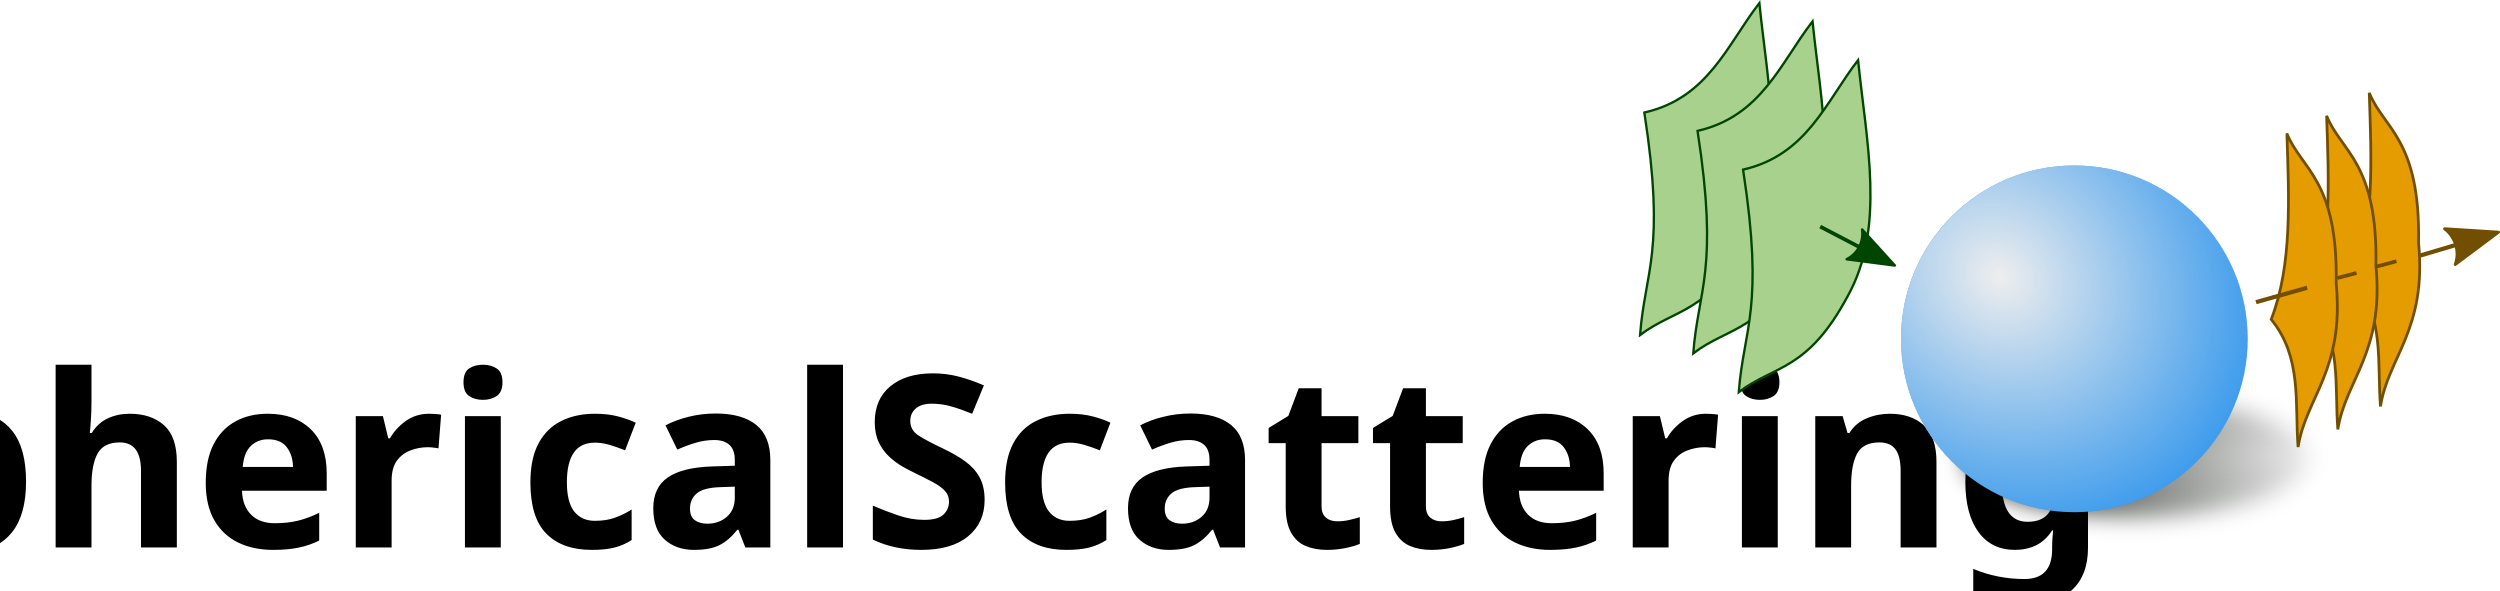
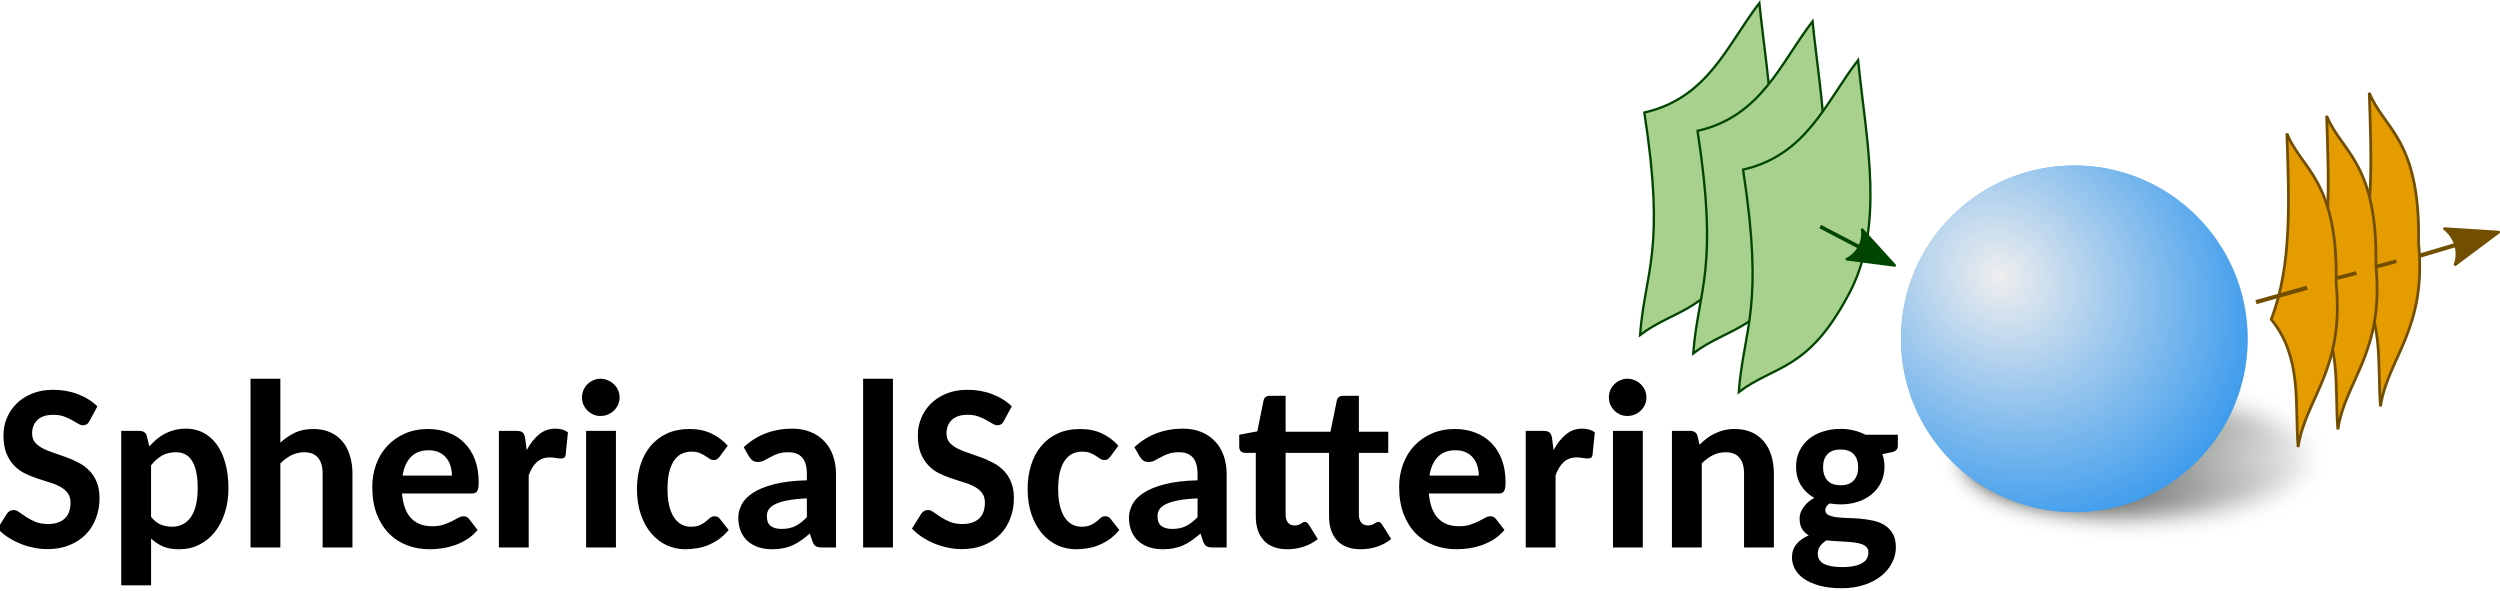
<svg xmlns="http://www.w3.org/2000/svg" xmlns:xlink="http://www.w3.org/1999/xlink" width="489.227mm" height="115.526mm" viewBox="0 0 489.227 115.526" version="1.1" id="svg8">
  <defs id="defs2">
    <marker orient="auto" refY="0" refX="0" id="Arrow2Lend" style="overflow:visible">
      <path id="path5506" style="fill:#a9d18e;fill-opacity:1;fill-rule:evenodd;stroke:#a9d18e;stroke-width:0.625;stroke-linejoin:round;stroke-opacity:1" d="M 8.719,4.034 -2.207,0.016 8.719,-4.002 c -1.745,2.372 -1.735,5.617 -6e-7,8.035 z" transform="matrix(-1.1,0,0,-1.1,-1.1,0)" />
    </marker>
    <marker orient="auto" refY="0" refX="0" id="Arrow1Lend" style="overflow:visible">
      <path id="path5488" d="M 0,0 5,-5 -12.5,0 5,5 Z" style="fill:#000000;fill-opacity:1;fill-rule:evenodd;stroke:#000000;stroke-width:1pt;stroke-opacity:1" transform="matrix(-0.8,0,0,-0.8,-10,0)" />
    </marker>
    <linearGradient id="linearGradient4922">
      <stop style="stop-color:#000600;stop-opacity:1;" offset="0" id="stop4918" />
      <stop style="stop-color:#000600;stop-opacity:0;" offset="1" id="stop4920" />
    </linearGradient>
    <linearGradient id="I">
      <stop id="c" />
      <stop stop-opacity="0" id="d" offset="1" />
    </linearGradient>
    <linearGradient id="J">
      <stop stop-color="#737373" id="e" />
      <stop stop-opacity="0" stop-color="#737373" id="f" offset="1" />
    </linearGradient>
    <linearGradient id="K">
      <stop stop-color="#555" id="g" />
      <stop stop-color="#bbb" id="h" offset="1" />
    </linearGradient>
    <linearGradient id="L">
      <stop stop-color="#afafaf" id="i" />
      <stop stop-color="#888" id="j" offset="1" />
    </linearGradient>
    <linearGradient id="M">
      <stop stop-color="#eee" id="k" />
      <stop stop-opacity="0" stop-color="#eee" id="l" offset="1" />
    </linearGradient>
    <linearGradient id="N">
      <stop stop-color="#8f6b32" id="m" />
      <stop stop-color="#80602c" id="n" offset="1" />
    </linearGradient>
    <linearGradient id="O">
      <stop stop-color="#ddd" id="o" />
      <stop stop-color="#c0c0c0" id="p" offset="1" />
    </linearGradient>
    <linearGradient id="P">
      <stop stop-opacity="0.6" stop-color="#eee" id="q" />
      <stop stop-opacity="0" stop-color="#eee" id="r" offset="1" />
    </linearGradient>
    <linearGradient id="Q">
      <stop stop-color="#fff" id="s" />
      <stop stop-opacity="0" stop-color="#fff" id="t" offset="1" />
    </linearGradient>
    <linearGradient y2="6037.53" x2="2375.5" y1="6145.31" x1="2482.96" gradientUnits="userSpaceOnUse" id="R" xlink:href="#I" />
    <radialGradient gradientUnits="userSpaceOnUse" gradientTransform="matrix(1.495297,-0.03240257,0.02371273,1.094283,-13.24193,-4.885029)" r="51.641" cy="-3.334" cx="43.893" id="S" xlink:href="#Q" />
    <radialGradient gradientUnits="userSpaceOnUse" gradientTransform="matrix(3.997274,-0.03923134,0.00832319,0.8480486,-269.4891,9.04246)" r="30.466" cy="0.354" cx="98.89" id="T" xlink:href="#P" />
    <radialGradient gradientTransform="matrix(2.10798,-0.1619128,0.07658391,0.9970631,-93.37291,13.30822)" gradientUnits="userSpaceOnUse" r="16.828" cy="50.45" cx="78.948" id="U" xlink:href="#O" />
    <radialGradient gradientUnits="userSpaceOnUse" gradientTransform="matrix(1,0,0,0.9922685,0,0.69856)" r="27.06" cy="72.04" cx="54.866" id="V" xlink:href="#N" />
    <radialGradient gradientUnits="userSpaceOnUse" gradientTransform="matrix(1.805516,-0.07880052,0.0433107,0.9923561,-51.26944,5.462792)" r="27.301" cy="48.48" cx="57.878" id="W" xlink:href="#M" />
    <radialGradient gradientUnits="userSpaceOnUse" gradientTransform="matrix(1,0,0,1.094792,0,-5.788348)" r="51.25" cy="17.831" cx="47.28" id="X" xlink:href="#L" />
    <filter id="Y">
      <feGaussianBlur id="u" stdDeviation="0.746" />
    </filter>
    <linearGradient gradientUnits="userSpaceOnUse" y2="9.767" x2="90.54" y1="-25.663" x1="93.63" id="Z" xlink:href="#K" />
    <linearGradient gradientUnits="userSpaceOnUse" y2="32.457" x2="68.836" y1="-26.391" x1="75.32" id="a" xlink:href="#J" />
    <radialGradient gradientUnits="userSpaceOnUse" gradientTransform="matrix(1,0,0,0.1818182,0,99.95454)" r="18.333" cy="122.17" cx="26.25" id="b" xlink:href="#I" />
    <radialGradient xlink:href="#M" id="radialGradient4628" cx="67.825" cy="206.258" fx="67.825" fy="206.258" r="26.489" gradientUnits="userSpaceOnUse" gradientTransform="matrix(1.629027,1.34966,-1.178246,1.422133,279.2024,-171.5536)" />
    <radialGradient xlink:href="#M" id="radialGradient4670" gradientUnits="userSpaceOnUse" gradientTransform="matrix(1.880844,1.558292,-1.360381,1.641967,302.0266,-237.5109)" cx="67.825" cy="206.258" fx="67.825" fy="206.258" r="26.489" />
-     <filter style="color-interpolation-filters:sRGB" id="filter4914" x="-0.069" width="1.139" y="-0.284" height="1.567">
+     <filter style="color-interpolation-filters:sRGB" id="filter4914" x="-0.073" width="1.147" y="-0.213" height="1.425">
      <feGaussianBlur stdDeviation="1.608" id="feGaussianBlur4916" />
    </filter>
    <linearGradient xlink:href="#linearGradient4922" id="linearGradient4924" x1="210.404" y1="254.951" x2="273.686" y2="254.951" gradientUnits="userSpaceOnUse" />
    <clipPath clipPathUnits="userSpaceOnUse" id="clipPath4967">
      <g id="g4973" transform="matrix(1.126228,0,0,1.126228,141.0312,267.0849)">
        <circle cy="217.76" cx="162.099" id="circle4969" style="fill:#007fec;fill-opacity:1;stroke:none;stroke-width:0.07;stroke-linecap:square;stroke-miterlimit:4;stroke-dasharray:none;stroke-dashoffset:0;stroke-opacity:1;paint-order:normal" r="30.548" />
        <circle cy="217.76" cx="162.099" id="circle4971" style="fill:url(#radialGradient4975);fill-opacity:1;stroke:none;stroke-width:0.07;stroke-linecap:square;stroke-miterlimit:4;stroke-dasharray:none;stroke-dashoffset:0;stroke-opacity:1;paint-order:normal" r="30.548" />
      </g>
    </clipPath>
    <radialGradient xlink:href="#M" id="radialGradient4975" gradientUnits="userSpaceOnUse" gradientTransform="matrix(1.880844,1.558292,-1.360381,1.641967,302.0266,-237.5109)" cx="67.825" cy="206.258" fx="67.825" fy="206.258" r="26.489" />
    <clipPath clipPathUnits="userSpaceOnUse" id="clipPath5050">
      <circle r="34.404" style="fill:#007fec;fill-opacity:1;stroke:none;stroke-width:0.079;stroke-linecap:square;stroke-miterlimit:4;stroke-dasharray:none;stroke-dashoffset:0;stroke-opacity:1;paint-order:normal" id="circle5052" cx="101.757" cy="492.02" />
    </clipPath>
    <clipPath clipPathUnits="userSpaceOnUse" id="clipPath5050-4">
      <circle r="34.404" style="fill:#007fec;fill-opacity:1;stroke:none;stroke-width:0.079;stroke-linecap:square;stroke-miterlimit:4;stroke-dasharray:none;stroke-dashoffset:0;stroke-opacity:1;paint-order:normal" id="circle5052-0" cx="101.757" cy="492.02" />
    </clipPath>
    <clipPath clipPathUnits="userSpaceOnUse" id="clipPath5140">
      <circle r="34.404" style="opacity:0.67;fill:url(#radialGradient5144);fill-opacity:1;stroke:none;stroke-width:0.079;stroke-linecap:square;stroke-miterlimit:4;stroke-dasharray:none;stroke-dashoffset:0;stroke-opacity:1;paint-order:normal" id="circle5142" cx="502.127" cy="439.635" />
    </clipPath>
    <radialGradient xlink:href="#M" id="radialGradient5144" gradientUnits="userSpaceOnUse" gradientTransform="matrix(2.118259,1.754992,-1.532099,1.849229,659.7179,-73.10379)" cx="67.825" cy="206.258" fx="67.825" fy="206.258" r="26.489" />
    <clipPath clipPathUnits="userSpaceOnUse" id="clipPath5235">
      <circle r="34.404" style="opacity:0.67;fill:url(#radialGradient5239);fill-opacity:1;stroke:none;stroke-width:0.079;stroke-linecap:square;stroke-miterlimit:4;stroke-dasharray:none;stroke-dashoffset:0;stroke-opacity:1;paint-order:normal" id="circle5237" cx="524.043" cy="574.873" />
    </clipPath>
    <radialGradient xlink:href="#M" id="radialGradient5239" gradientUnits="userSpaceOnUse" gradientTransform="matrix(2.118259,1.754992,-1.532099,1.849229,681.634,62.13454)" cx="67.825" cy="206.258" fx="67.825" fy="206.258" r="26.489" />
    <marker orient="auto" refY="0" refX="0" id="Arrow2Lend-9" style="overflow:visible">
      <path id="path5506-0" style="fill:#000000;fill-opacity:1;fill-rule:evenodd;stroke:#000000;stroke-width:0.625;stroke-linejoin:round;stroke-opacity:1" d="M 8.719,4.034 -2.207,0.016 8.719,-4.002 c -1.745,2.372 -1.735,5.617 -6e-7,8.035 z" transform="matrix(-1.1,0,0,-1.1,-1.1,0)" />
    </marker>
    <marker orient="auto" refY="0" refX="0" id="Arrow2Lend-4" style="overflow:visible">
      <path id="path5506-8" style="fill:#e49c00;fill-opacity:1;fill-rule:evenodd;stroke:#e49c00;stroke-width:0.625;stroke-linejoin:round;stroke-opacity:1" d="M 8.719,4.034 -2.207,0.016 8.719,-4.002 c -1.745,2.372 -1.735,5.617 -6e-7,8.035 z" transform="matrix(-1.1,0,0,-1.1,-1.1,0)" />
    </marker>
    <clipPath id="clip0">
      <rect id="rect5856" height="259" width="253" y="147" x="386" />
    </clipPath>
    <radialGradient xlink:href="#M" id="radialGradient5968" gradientUnits="userSpaceOnUse" gradientTransform="matrix(2.843693,2.356019,-2.056792,2.48253,654.9217,-423.8261)" cx="67.825" cy="206.258" fx="67.825" fy="206.258" r="26.489" />
    <marker orient="auto" refY="0" refX="0" id="Arrow2Lend-8" style="overflow:visible">
      <path id="path5506-3" style="fill:#004500;fill-opacity:1;fill-rule:evenodd;stroke:#004500;stroke-width:0.625;stroke-linejoin:round;stroke-opacity:1" d="M 8.719,4.034 -2.207,0.016 8.719,-4.002 c -1.745,2.372 -1.735,5.617 -6e-7,8.035 z" transform="matrix(-1.1,0,0,-1.1,-1.1,0)" />
    </marker>
    <marker orient="auto" refY="0" refX="0" id="Arrow2Lend-8-5" style="overflow:visible">
      <path id="path5506-3-8" style="fill:#724e00;fill-opacity:1;fill-rule:evenodd;stroke:#724e00;stroke-width:0.625;stroke-linejoin:round;stroke-opacity:1" d="M 8.719,4.034 -2.207,0.016 8.719,-4.002 c -1.745,2.372 -1.735,5.617 -6e-7,8.035 z" transform="matrix(-1.1,0,0,-1.1,-1.1,0)" />
    </marker>
    <marker orient="auto" refY="0" refX="0" id="Arrow2Lend-8-5-5" style="overflow:visible">
      <path id="path5506-3-8-1" style="fill:#000006;fill-opacity:1;fill-rule:evenodd;stroke:#000200;stroke-width:0.625;stroke-linejoin:round;stroke-opacity:1" d="M 8.719,4.034 -2.207,0.016 8.719,-4.002 c -1.745,2.372 -1.735,5.617 -6e-7,8.035 z" transform="matrix(-1.1,0,0,-1.1,-1.1,0)" />
    </marker>
    <marker orient="auto" refY="0" refX="0" id="Arrow2Lend-8-5-1" style="overflow:visible">
      <path id="path5506-3-8-6" style="fill:#000006;fill-opacity:1;fill-rule:evenodd;stroke:#000200;stroke-width:0.625;stroke-linejoin:round;stroke-opacity:1" d="M 8.719,4.034 -2.207,0.016 8.719,-4.002 c -1.745,2.372 -1.735,5.617 -6e-7,8.035 z" transform="matrix(-1.1,0,0,-1.1,-1.1,0)" />
    </marker>
    <linearGradient xlink:href="#linearGradient4922" id="linearGradient6147" gradientUnits="userSpaceOnUse" x1="210.404" y1="254.951" x2="273.686" y2="254.951" />
  </defs>
  <g id="layer1" transform="translate(-3.40216,-202.0253)">
-     <text xml:space="preserve" style="font-style:normal;font-variant:normal;font-weight:normal;font-stretch:normal;font-size:5.229px;line-height:125%;font-family:sans-serif;-inkscape-font-specification:'sans-serif, Normal';font-variant-ligatures:normal;font-variant-caps:normal;font-variant-numeric:normal;font-feature-settings:normal;text-align:center;letter-spacing:0px;word-spacing:0px;writing-mode:lr-tb;text-anchor:middle;fill:#000000;fill-opacity:1;stroke:none;stroke-width:0.49px;stroke-linecap:butt;stroke-linejoin:miter;stroke-opacity:1" x="188.68" y="309.164" id="text1033">
-       <tspan id="tspan1031" x="188.68" y="309.164" style="font-style:normal;font-variant:normal;font-weight:bold;font-stretch:normal;font-size:47.061px;font-family:Calibri;-inkscape-font-specification:'Calibri, Bold';font-variant-ligatures:normal;font-variant-caps:normal;font-variant-numeric:normal;font-feature-settings:normal;text-align:center;writing-mode:lr-tb;text-anchor:middle;stroke-width:0.49px">SphericalScattering</tspan>
-     </text>
+     <path style="font-weight:bold;font-size:47.061px;line-height:125%;font-family:Calibri;-inkscape-font-specification:'Calibri, Bold';text-align:center;letter-spacing:0px;word-spacing:0px;text-anchor:middle;stroke-width:0.49px" d="m 20.923,284.393 q -0.23,0.46 -0.551,0.666 -0.299,0.184 -0.758,0.184 -0.437,0 -0.942,-0.322 -0.506,-0.322 -1.195,-0.689 -0.666,-0.391 -1.563,-0.712 -0.896,-0.322 -2.068,-0.322 -2.068,0 -3.125,1.011 -1.034,1.011 -1.034,2.643 0,1.034 0.551,1.723 0.574,0.666 1.494,1.172 0.942,0.483 2.114,0.873 1.195,0.391 2.436,0.85 1.241,0.437 2.413,1.057 1.195,0.597 2.114,1.517 0.942,0.919 1.494,2.252 0.574,1.333 0.574,3.24 0,2.068 -0.689,3.883 -0.666,1.815 -1.976,3.171 -1.31,1.333 -3.217,2.114 -1.884,0.781 -4.32,0.781 -1.379,0 -2.757,-0.299 Q 8.561,308.912 7.297,308.383 6.033,307.854 4.907,307.119 3.781,306.384 2.931,305.465 l 1.792,-2.872 q 0.207,-0.345 0.551,-0.551 0.368,-0.207 0.781,-0.207 0.551,0 1.126,0.437 0.597,0.414 1.379,0.942 0.781,0.506 1.815,0.942 1.034,0.414 2.459,0.414 2.068,0 3.217,-1.057 1.149,-1.057 1.149,-3.125 0,-1.172 -0.574,-1.907 -0.551,-0.735 -1.471,-1.218 -0.919,-0.506 -2.114,-0.85 -1.172,-0.368 -2.413,-0.781 -1.218,-0.414 -2.413,-0.988 -1.172,-0.597 -2.091,-1.563 -0.919,-0.965 -1.494,-2.39 -0.551,-1.425 -0.551,-3.539 0,-1.677 0.643,-3.263 0.643,-1.609 1.884,-2.849 1.241,-1.241 3.033,-1.976 1.815,-0.758 4.136,-0.758 2.62,0 4.849,0.85 2.252,0.85 3.837,2.39 z m 6.204,32.17 v -30.217 h 3.585 q 0.551,0 0.919,0.253 0.391,0.253 0.506,0.781 l 0.483,1.999 q 0.689,-0.758 1.448,-1.402 0.758,-0.643 1.631,-1.103 0.896,-0.46 1.907,-0.712 1.034,-0.253 2.229,-0.253 1.815,0 3.332,0.781 1.517,0.781 2.62,2.275 1.103,1.471 1.7,3.654 0.62,2.183 0.62,4.963 0,2.551 -0.689,4.734 -0.689,2.183 -1.953,3.792 -1.264,1.586 -3.056,2.505 -1.769,0.896 -3.975,0.896 -1.861,0 -3.148,-0.551 -1.287,-0.574 -2.321,-1.54 v 9.146 z m 10.708,-26.035 q -1.631,0 -2.757,0.666 -1.126,0.643 -2.114,1.884 v 10.111 q 0.873,1.057 1.884,1.494 1.034,0.414 2.206,0.414 1.126,0 2.045,-0.437 0.942,-0.46 1.609,-1.379 0.666,-0.919 1.011,-2.321 0.368,-1.425 0.368,-3.378 0,-1.93 -0.299,-3.263 -0.299,-1.356 -0.85,-2.183 -0.551,-0.85 -1.333,-1.218 -0.781,-0.391 -1.769,-0.391 z m 14.592,18.636 v -33.021 h 5.837 v 12.5 q 1.31,-1.195 2.826,-1.93 1.54,-0.735 3.654,-0.735 1.861,0 3.286,0.643 1.425,0.643 2.39,1.792 0.965,1.149 1.448,2.757 0.506,1.586 0.506,3.47 v 14.523 h -5.837 v -14.523 q 0,-1.953 -0.896,-3.033 -0.896,-1.08 -2.689,-1.08 -1.333,0 -2.505,0.574 -1.149,0.574 -2.183,1.609 v 16.453 z m 34.767,-23.186 q 2.16,0 3.975,0.712 1.815,0.689 3.125,2.022 1.31,1.31 2.045,3.24 0.735,1.93 0.735,4.412 0,0.666 -0.069,1.103 -0.069,0.414 -0.23,0.666 -0.138,0.253 -0.414,0.368 -0.253,0.092 -0.643,0.092 H 82.07 q 0.138,1.654 0.597,2.872 0.46,1.218 1.218,1.999 0.758,0.781 1.792,1.172 1.034,0.368 2.298,0.368 1.264,0 2.183,-0.299 0.942,-0.322 1.631,-0.666 0.712,-0.368 1.264,-0.666 0.551,-0.322 1.08,-0.322 0.643,0 1.057,0.529 l 1.677,2.16 q -0.942,1.103 -2.091,1.838 -1.149,0.712 -2.39,1.149 -1.218,0.414 -2.482,0.597 -1.264,0.184 -2.436,0.184 -2.367,0 -4.412,-0.781 -2.045,-0.781 -3.562,-2.321 -1.517,-1.563 -2.39,-3.837 -0.85,-2.298 -0.85,-5.308 0,-2.321 0.758,-4.366 0.758,-2.068 2.16,-3.585 1.425,-1.54 3.447,-2.436 2.022,-0.896 4.573,-0.896 z m 0.115,4.159 q -2.229,0 -3.493,1.31 -1.264,1.287 -1.631,3.654 h 9.651 q 0,-0.988 -0.276,-1.884 -0.253,-0.896 -0.827,-1.586 -0.551,-0.689 -1.402,-1.08 -0.85,-0.414 -2.022,-0.414 z m 13.718,19.026 v -22.818 h 3.424 q 0.896,0 1.241,0.322 0.368,0.322 0.483,1.126 l 0.299,2.321 q 1.034,-1.953 2.413,-3.079 1.379,-1.126 3.194,-1.126 1.494,0 2.459,0.712 l -0.437,4.366 q -0.046,0.414 -0.276,0.597 -0.23,0.161 -0.62,0.161 -0.345,0 -0.988,-0.092 -0.643,-0.115 -1.195,-0.115 -0.804,0 -1.448,0.23 -0.62,0.23 -1.126,0.689 -0.483,0.437 -0.873,1.08 -0.391,0.643 -0.712,1.471 v 14.155 z m 16.269,0 z m 6.641,-22.818 v 22.818 h -5.837 v -22.818 z m 0.712,-6.549 q 0,0.758 -0.299,1.425 -0.299,0.643 -0.804,1.149 -0.506,0.483 -1.195,0.781 -0.689,0.276 -1.448,0.276 -0.735,0 -1.402,-0.276 -0.643,-0.299 -1.149,-0.781 -0.483,-0.506 -0.781,-1.149 -0.276,-0.666 -0.276,-1.425 0,-0.758 0.276,-1.425 0.299,-0.666 0.781,-1.149 0.506,-0.506 1.149,-0.781 0.666,-0.299 1.402,-0.299 0.758,0 1.448,0.299 0.689,0.276 1.195,0.781 0.506,0.483 0.804,1.149 0.299,0.666 0.299,1.425 z m 19.624,11.535 q -0.253,0.322 -0.506,0.529 -0.253,0.184 -0.712,0.184 -0.437,0 -0.804,-0.253 -0.368,-0.253 -0.85,-0.551 -0.46,-0.322 -1.103,-0.574 -0.62,-0.253 -1.586,-0.253 -1.195,0 -2.091,0.506 -0.873,0.506 -1.448,1.448 -0.574,0.942 -0.873,2.298 -0.276,1.356 -0.276,3.033 0,3.562 1.218,5.492 1.218,1.907 3.355,1.907 1.126,0 1.792,-0.322 0.666,-0.322 1.126,-0.689 0.46,-0.391 0.827,-0.712 0.391,-0.322 0.919,-0.322 0.666,0 1.034,0.529 l 1.7,2.16 q -0.919,1.103 -1.953,1.838 -1.034,0.712 -2.137,1.149 -1.08,0.437 -2.206,0.597 -1.103,0.184 -2.183,0.184 -1.93,0 -3.654,-0.781 -1.7,-0.804 -3.01,-2.321 -1.287,-1.517 -2.045,-3.7 -0.758,-2.206 -0.758,-5.009 0,-2.505 0.666,-4.642 0.666,-2.137 1.953,-3.7 1.31,-1.586 3.217,-2.482 1.93,-0.896 4.458,-0.896 2.39,0 4.205,0.85 1.815,0.827 3.263,2.413 z m 20.061,17.832 q -0.827,0 -1.264,-0.23 -0.437,-0.253 -0.689,-0.988 l -0.506,-1.517 q -0.873,0.758 -1.677,1.333 -0.804,0.574 -1.677,0.965 -0.85,0.391 -1.838,0.574 -0.965,0.207 -2.16,0.207 -1.471,0 -2.689,-0.391 -1.218,-0.414 -2.114,-1.195 -0.873,-0.781 -1.356,-1.93 -0.483,-1.172 -0.483,-2.689 0,-1.264 0.643,-2.528 0.643,-1.264 2.183,-2.275 1.563,-1.034 4.136,-1.7 2.597,-0.689 6.457,-0.781 v -1.218 q 0,-2.206 -0.919,-3.24 -0.919,-1.034 -2.643,-1.034 -1.287,0 -2.137,0.299 -0.827,0.299 -1.471,0.666 -0.643,0.345 -1.195,0.643 -0.551,0.299 -1.241,0.299 -0.597,0 -1.034,-0.299 -0.414,-0.322 -0.666,-0.758 l -1.057,-1.838 q 1.976,-1.838 4.366,-2.734 2.39,-0.896 5.17,-0.896 1.999,0 3.585,0.666 1.586,0.643 2.689,1.838 1.103,1.172 1.677,2.803 0.574,1.631 0.574,3.585 v 14.362 z m -7.997,-3.631 q 1.563,0 2.689,-0.551 1.149,-0.574 2.275,-1.746 v -3.677 q -2.275,0.092 -3.792,0.391 -1.494,0.276 -2.39,0.735 -0.896,0.437 -1.287,1.034 -0.368,0.597 -0.368,1.287 0,1.379 0.758,1.953 0.781,0.574 2.114,0.574 z m 21.807,-29.39 v 33.021 h -5.837 v -33.021 z m 21.715,8.249 q -0.23,0.46 -0.551,0.666 -0.299,0.184 -0.758,0.184 -0.437,0 -0.942,-0.322 -0.506,-0.322 -1.195,-0.689 -0.666,-0.391 -1.563,-0.712 -0.896,-0.322 -2.068,-0.322 -2.068,0 -3.125,1.011 -1.034,1.011 -1.034,2.643 0,1.034 0.551,1.723 0.574,0.666 1.494,1.172 0.942,0.483 2.114,0.873 1.195,0.391 2.436,0.85 1.241,0.437 2.413,1.057 1.195,0.597 2.114,1.517 0.942,0.919 1.494,2.252 0.574,1.333 0.574,3.24 0,2.068 -0.689,3.883 -0.666,1.815 -1.976,3.171 -1.31,1.333 -3.217,2.114 -1.884,0.781 -4.32,0.781 -1.379,0 -2.757,-0.299 -1.356,-0.276 -2.62,-0.804 -1.264,-0.529 -2.39,-1.264 -1.126,-0.735 -1.976,-1.654 l 1.792,-2.872 q 0.207,-0.345 0.551,-0.551 0.368,-0.207 0.781,-0.207 0.551,0 1.126,0.437 0.597,0.414 1.379,0.942 0.781,0.506 1.815,0.942 1.034,0.414 2.459,0.414 2.068,0 3.217,-1.057 1.149,-1.057 1.149,-3.125 0,-1.172 -0.574,-1.907 -0.551,-0.735 -1.471,-1.218 -0.919,-0.506 -2.114,-0.85 -1.172,-0.368 -2.413,-0.781 -1.218,-0.414 -2.413,-0.988 -1.172,-0.597 -2.091,-1.563 -0.919,-0.965 -1.494,-2.39 -0.551,-1.425 -0.551,-3.539 0,-1.677 0.643,-3.263 0.643,-1.609 1.884,-2.849 1.241,-1.241 3.033,-1.976 1.815,-0.758 4.136,-0.758 2.62,0 4.849,0.85 2.252,0.85 3.837,2.39 z m 20.865,6.94 q -0.253,0.322 -0.506,0.529 -0.253,0.184 -0.712,0.184 -0.437,0 -0.804,-0.253 -0.368,-0.253 -0.85,-0.551 -0.46,-0.322 -1.103,-0.574 -0.62,-0.253 -1.586,-0.253 -1.195,0 -2.091,0.506 -0.873,0.506 -1.448,1.448 -0.574,0.942 -0.873,2.298 -0.276,1.356 -0.276,3.033 0,3.562 1.218,5.492 1.218,1.907 3.355,1.907 1.126,0 1.792,-0.322 0.666,-0.322 1.126,-0.689 0.46,-0.391 0.827,-0.712 0.391,-0.322 0.919,-0.322 0.666,0 1.034,0.529 l 1.7,2.16 q -0.919,1.103 -1.953,1.838 -1.034,0.712 -2.137,1.149 -1.08,0.437 -2.206,0.597 -1.103,0.184 -2.183,0.184 -1.93,0 -3.654,-0.781 -1.7,-0.804 -3.01,-2.321 -1.287,-1.517 -2.045,-3.7 -0.758,-2.206 -0.758,-5.009 0,-2.505 0.666,-4.642 0.666,-2.137 1.953,-3.7 1.31,-1.586 3.217,-2.482 1.93,-0.896 4.458,-0.896 2.39,0 4.205,0.85 1.815,0.827 3.263,2.413 z m 20.06,17.832 q -0.827,0 -1.264,-0.23 -0.437,-0.253 -0.689,-0.988 l -0.506,-1.517 q -0.873,0.758 -1.677,1.333 -0.804,0.574 -1.677,0.965 -0.85,0.391 -1.838,0.574 -0.965,0.207 -2.16,0.207 -1.471,0 -2.689,-0.391 -1.218,-0.414 -2.114,-1.195 -0.873,-0.781 -1.356,-1.93 -0.483,-1.172 -0.483,-2.689 0,-1.264 0.643,-2.528 0.643,-1.264 2.183,-2.275 1.563,-1.034 4.136,-1.7 2.597,-0.689 6.457,-0.781 v -1.218 q 0,-2.206 -0.919,-3.24 -0.919,-1.034 -2.643,-1.034 -1.287,0 -2.137,0.299 -0.827,0.299 -1.471,0.666 -0.643,0.345 -1.195,0.643 -0.551,0.299 -1.241,0.299 -0.597,0 -1.034,-0.299 -0.414,-0.322 -0.666,-0.758 l -1.057,-1.838 q 1.976,-1.838 4.366,-2.734 2.39,-0.896 5.17,-0.896 1.999,0 3.585,0.666 1.586,0.643 2.689,1.838 1.103,1.172 1.677,2.803 0.574,1.631 0.574,3.585 v 14.362 z m -7.997,-3.631 q 1.563,0 2.689,-0.551 1.149,-0.574 2.275,-1.746 v -3.677 q -2.275,0.092 -3.792,0.391 -1.494,0.276 -2.39,0.735 -0.896,0.437 -1.287,1.034 -0.368,0.597 -0.368,1.287 0,1.379 0.758,1.953 0.781,0.574 2.114,0.574 z m 22.542,3.975 q -2.987,0 -4.596,-1.7 -1.586,-1.723 -1.586,-4.711 v -12.455 h -2.114 q -0.46,0 -0.804,-0.299 -0.322,-0.322 -0.322,-0.919 v -2.321 l 3.539,-0.666 1.218,-6.02 q 0.207,-0.942 1.287,-0.942 h 3.033 v 7.032 h 8.778 l 1.241,-6.089 q 0.207,-0.942 1.287,-0.942 h 3.033 v 7.032 h 5.745 v 4.136 h -5.745 v 12.064 q 0,1.011 0.46,1.586 0.46,0.551 1.264,0.551 0.437,0 0.735,-0.092 0.322,-0.115 0.551,-0.253 0.23,-0.138 0.391,-0.23 0.184,-0.115 0.391,-0.115 0.437,0 0.758,0.529 l 1.769,2.826 q -1.218,0.988 -2.757,1.494 -1.54,0.506 -3.194,0.506 -3.01,0 -4.619,-1.7 -1.586,-1.723 -1.586,-4.711 v -12.455 h -8.502 v 12.064 q 0,1.011 0.46,1.586 0.46,0.551 1.264,0.551 0.437,0 0.735,-0.092 0.322,-0.115 0.529,-0.253 0.23,-0.138 0.391,-0.23 0.184,-0.115 0.391,-0.115 0.253,0 0.414,0.138 0.161,0.115 0.345,0.391 l 1.769,2.826 q -1.218,0.988 -2.757,1.494 -1.54,0.506 -3.194,0.506 z m 32.814,-23.53 q 2.16,0 3.975,0.712 1.815,0.689 3.125,2.022 1.31,1.31 2.045,3.24 0.735,1.93 0.735,4.412 0,0.666 -0.069,1.103 -0.069,0.414 -0.23,0.666 -0.138,0.253 -0.414,0.368 -0.253,0.092 -0.643,0.092 h -13.649 q 0.138,1.654 0.597,2.872 0.46,1.218 1.218,1.999 0.758,0.781 1.792,1.172 1.034,0.368 2.298,0.368 1.264,0 2.183,-0.299 0.942,-0.322 1.631,-0.666 0.712,-0.368 1.264,-0.666 0.551,-0.322 1.08,-0.322 0.643,0 1.057,0.529 l 1.677,2.16 q -0.942,1.103 -2.091,1.838 -1.149,0.712 -2.39,1.149 -1.218,0.414 -2.482,0.597 -1.264,0.184 -2.436,0.184 -2.367,0 -4.412,-0.781 -2.045,-0.781 -3.562,-2.321 -1.517,-1.563 -2.39,-3.837 -0.85,-2.298 -0.85,-5.308 0,-2.321 0.758,-4.366 0.758,-2.068 2.16,-3.585 1.425,-1.54 3.447,-2.436 2.022,-0.896 4.573,-0.896 z m 0.115,4.159 q -2.229,0 -3.493,1.31 -1.264,1.287 -1.631,3.654 h 9.651 q 0,-0.988 -0.276,-1.884 -0.253,-0.896 -0.827,-1.586 -0.551,-0.689 -1.402,-1.08 -0.85,-0.414 -2.022,-0.414 z m 13.718,19.026 v -22.818 h 3.424 q 0.896,0 1.241,0.322 0.368,0.322 0.483,1.126 l 0.299,2.321 q 1.034,-1.953 2.413,-3.079 1.379,-1.126 3.194,-1.126 1.494,0 2.459,0.712 l -0.437,4.366 q -0.046,0.414 -0.276,0.597 -0.23,0.161 -0.62,0.161 -0.345,0 -0.988,-0.092 -0.643,-0.115 -1.195,-0.115 -0.804,0 -1.448,0.23 -0.62,0.23 -1.126,0.689 -0.483,0.437 -0.873,1.08 -0.391,0.643 -0.712,1.471 v 14.155 z m 16.269,0 z m 6.641,-22.818 v 22.818 h -5.837 v -22.818 z m 0.712,-6.549 q 0,0.758 -0.299,1.425 -0.299,0.643 -0.804,1.149 -0.506,0.483 -1.195,0.781 -0.689,0.276 -1.448,0.276 -0.735,0 -1.402,-0.276 -0.643,-0.299 -1.149,-0.781 -0.483,-0.506 -0.781,-1.149 -0.276,-0.666 -0.276,-1.425 0,-0.758 0.276,-1.425 0.299,-0.666 0.781,-1.149 0.506,-0.506 1.149,-0.781 0.666,-0.299 1.402,-0.299 0.758,0 1.448,0.299 0.689,0.276 1.195,0.781 0.506,0.483 0.804,1.149 0.299,0.666 0.299,1.425 z m 4.986,29.367 v -22.818 h 3.585 q 0.551,0 0.919,0.253 0.391,0.253 0.506,0.781 l 0.391,1.677 q 0.689,-0.689 1.425,-1.241 0.735,-0.574 1.586,-0.965 0.85,-0.414 1.792,-0.643 0.965,-0.23 2.114,-0.23 1.861,0 3.286,0.643 1.425,0.643 2.39,1.792 0.965,1.149 1.448,2.757 0.506,1.586 0.506,3.47 v 14.523 h -5.837 v -14.523 q 0,-1.953 -0.896,-3.033 -0.896,-1.08 -2.689,-1.08 -1.333,0 -2.505,0.574 -1.149,0.574 -2.183,1.609 v 16.453 z m 32.998,-23.209 q 1.379,0 2.597,0.299 1.241,0.299 2.275,0.85 h 6.342 v 2.183 q 0,0.506 -0.299,0.804 -0.276,0.299 -0.942,0.437 l -1.792,0.368 q 0.414,1.149 0.414,2.436 0,1.7 -0.666,3.079 -0.643,1.356 -1.815,2.321 -1.149,0.965 -2.734,1.494 -1.563,0.506 -3.378,0.506 -0.551,0 -1.08,-0.046 -0.529,-0.046 -1.057,-0.138 -0.85,0.551 -0.85,1.287 0,0.666 0.597,0.965 0.597,0.299 1.563,0.437 0.965,0.115 2.206,0.161 1.241,0.023 2.528,0.138 1.31,0.115 2.551,0.391 1.241,0.276 2.206,0.896 0.965,0.62 1.563,1.654 0.597,1.034 0.597,2.666 0,1.517 -0.712,2.941 -0.712,1.448 -2.068,2.574 -1.356,1.126 -3.332,1.792 -1.976,0.689 -4.504,0.689 -2.482,0 -4.32,-0.506 -1.838,-0.506 -3.033,-1.333 -1.195,-0.827 -1.792,-1.93 -0.574,-1.08 -0.574,-2.252 0,-1.54 0.873,-2.597 0.873,-1.08 2.413,-1.723 -0.804,-0.46 -1.31,-1.264 -0.483,-0.804 -0.483,-2.045 0,-0.506 0.161,-1.034 0.184,-0.551 0.551,-1.08 0.368,-0.551 0.896,-1.034 0.529,-0.483 1.264,-0.873 -1.654,-0.942 -2.62,-2.482 -0.942,-1.563 -0.942,-3.654 0,-1.7 0.666,-3.056 0.666,-1.379 1.815,-2.321 1.172,-0.965 2.757,-1.471 1.609,-0.529 3.47,-0.529 z m 5.446,24.174 q 0,-0.62 -0.345,-1.011 -0.345,-0.391 -0.942,-0.597 -0.597,-0.23 -1.402,-0.322 -0.804,-0.115 -1.723,-0.161 -0.896,-0.069 -1.884,-0.115 -0.965,-0.046 -1.907,-0.161 -0.758,0.483 -1.241,1.126 -0.46,0.643 -0.46,1.494 0,0.574 0.23,1.057 0.253,0.483 0.804,0.827 0.551,0.345 1.471,0.529 0.919,0.207 2.275,0.207 1.425,0 2.39,-0.23 0.988,-0.207 1.586,-0.597 0.62,-0.368 0.873,-0.896 0.276,-0.529 0.276,-1.149 z m -5.446,-13.144 q 1.769,0 2.597,-0.965 0.85,-0.965 0.85,-2.551 0,-1.609 -0.85,-2.528 -0.827,-0.942 -2.597,-0.942 -1.746,0 -2.597,0.942 -0.827,0.919 -0.827,2.528 0,1.563 0.827,2.551 0.85,0.965 2.597,0.965 z" id="text1033" aria-label="SphericalScattering" />
    <g id="g6164" transform="matrix(0.7344642,0,0,0.7344642,83.69876,74.06014)">
      <path id="path6024-4" d="m 521.943,198.97 c 3.919,9.712 13.644,12.37 13.129,39.982 2.239,23.06 -8.127,30.434 -10.145,43.563 -0.914,-11.633 1.133,-23.858 -7.161,-34.015 5.608,-14.402 4.754,-32.036 4.177,-49.53 z" style="fill:#e49c00;fill-opacity:1;stroke:#724e00;stroke-width:0.742;stroke-linecap:butt;stroke-linejoin:miter;stroke-miterlimit:4;stroke-dasharray:none;stroke-opacity:1" />
      <path id="path6024-5" d="m 510.583,205.093 c 3.919,9.712 13.644,12.37 13.129,39.982 2.239,23.06 -8.127,30.434 -10.145,43.563 -0.914,-11.633 1.133,-23.858 -7.161,-34.015 5.608,-14.402 4.754,-32.036 4.177,-49.53 z" style="fill:#e49c00;fill-opacity:1;stroke:#724e00;stroke-width:0.742;stroke-linecap:butt;stroke-linejoin:miter;stroke-miterlimit:4;stroke-dasharray:none;stroke-opacity:1" />
      <path id="path5971-3-0" d="m 328.794,204.217 c 17.023,-3.89 22.056,-18.058 30.644,-29.178 2.226,21.907 7.38,44.692 -2.764,62.888 -10.722,20.035 -19.465,18.31 -29.025,25.57 1.307,-17.138 6.883,-22.182 1.145,-59.279 z" style="fill:#a9d18e;fill-opacity:1;stroke:#004500;stroke-width:0.624;stroke-linecap:butt;stroke-linejoin:miter;stroke-miterlimit:4;stroke-dasharray:none;stroke-opacity:1" />
      <path id="path5971-3" d="m 342.965,209.104 c 17.023,-3.89 22.056,-18.058 30.644,-29.178 2.226,21.907 7.38,44.692 -2.764,62.888 -10.722,20.035 -19.465,18.31 -29.025,25.57 1.307,-17.138 6.883,-22.182 1.145,-59.279 z" style="fill:#a9d18e;fill-opacity:1;stroke:#004500;stroke-width:0.624;stroke-linecap:butt;stroke-linejoin:miter;stroke-miterlimit:4;stroke-dasharray:none;stroke-opacity:1" />
      <g id="g6143">
        <path style="fill:url(#linearGradient6147);fill-opacity:1;stroke:none;stroke-width:0.072;stroke-linecap:square;stroke-miterlimit:4;stroke-dasharray:none;stroke-dashoffset:0;stroke-opacity:1;paint-order:normal;filter:url(#filter4914)" id="path4672" transform="matrix(1.745638,-4.3364428e-4,4.3364428e-4,1.745638,37.55279,-148.7686)" d="m 268.315,254.951 a 26.27,9.072 0 0 1 -25.935,9.071 26.27,9.072 0 0 1 -26.596,-8.84 26.27,9.072 0 0 1 25.256,-9.296 26.27,9.072 0 0 1 27.24,8.602 l -26.235,0.463 z" />
        <circle r="46.187" style="fill:#007fec;fill-opacity:1;stroke:none;stroke-width:0.106;stroke-linecap:square;stroke-miterlimit:4;stroke-dasharray:none;stroke-dashoffset:0;stroke-opacity:1;paint-order:normal" id="path4620-3" cx="443.361" cy="264.509" />
        <circle r="46.187" style="fill:url(#radialGradient5968);fill-opacity:1;stroke:none;stroke-width:0.106;stroke-linecap:square;stroke-miterlimit:4;stroke-dasharray:none;stroke-dashoffset:0;stroke-opacity:1;paint-order:normal" id="path4620" cx="443.361" cy="264.509" />
      </g>
      <path id="path5971" d="m 355.094,219.427 c 17.023,-3.89 22.056,-18.058 30.644,-29.178 2.226,21.907 7.38,44.692 -2.764,62.888 -10.722,20.035 -19.465,18.31 -29.025,25.57 1.307,-17.138 6.883,-22.182 1.145,-59.279 z" style="fill:#a9d18e;fill-opacity:1;stroke:#004500;stroke-width:0.624;stroke-linecap:butt;stroke-linejoin:miter;stroke-miterlimit:4;stroke-dasharray:none;stroke-opacity:1" />
      <path id="path5483-99" d="m 375.645,234.602 c 18.67,9.749 18.67,9.749 18.67,9.749" style="fill:#004500;fill-opacity:1;stroke:#004500;stroke-width:1.008;stroke-linecap:butt;stroke-linejoin:miter;stroke-miterlimit:4;stroke-dasharray:none;stroke-opacity:1;marker-end:url(#Arrow2Lend-8)" />
      <path id="path6024" d="m 499.993,209.79 c 3.919,9.712 13.644,12.37 13.129,39.982 2.239,23.06 -8.127,30.434 -10.145,43.563 -0.914,-11.633 1.133,-23.858 -7.161,-34.015 5.608,-14.402 4.754,-32.036 4.177,-49.53 z" style="fill:#e49c00;fill-opacity:1;stroke:#724e00;stroke-width:0.742;stroke-linecap:butt;stroke-linejoin:miter;stroke-miterlimit:4;stroke-dasharray:none;stroke-opacity:1" />
      <path id="path5483-99-4" d="m 535.302,242.375 c 19.658,-5.839 19.658,-5.839 19.658,-5.839" style="fill:#724e00;fill-opacity:1;stroke:#724e00;stroke-width:1.125;stroke-linecap:butt;stroke-linejoin:miter;stroke-miterlimit:4;stroke-dasharray:none;stroke-opacity:1;marker-end:url(#Arrow2Lend-8-5)" />
      <path id="path5483-99-4-7" d="m 491.76,254.734 c 13.638,-3.843 13.638,-3.843 13.638,-3.843" style="fill:#000006;fill-opacity:1;stroke:#724e00;stroke-width:1.116;stroke-linecap:butt;stroke-linejoin:miter;stroke-miterlimit:4;stroke-dasharray:none;stroke-opacity:1" />
      <path id="path5483-99-4-7-1" d="m 513.385,248.305 c 5.143,-1.334 5.143,-1.334 5.143,-1.334" style="fill:#000006;fill-opacity:1;stroke:#724e00;stroke-width:1;stroke-linecap:butt;stroke-linejoin:miter;stroke-miterlimit:4;stroke-dasharray:none;stroke-opacity:1" />
      <path id="path5483-99-4-7-1-2" d="m 523.881,245.254 c 5.3,-1.425 5.3,-1.425 5.3,-1.425" style="fill:#000006;fill-opacity:1;stroke:#724e00;stroke-width:1;stroke-linecap:butt;stroke-linejoin:miter;stroke-miterlimit:4;stroke-dasharray:none;stroke-opacity:1" />
    </g>
  </g>
</svg>
